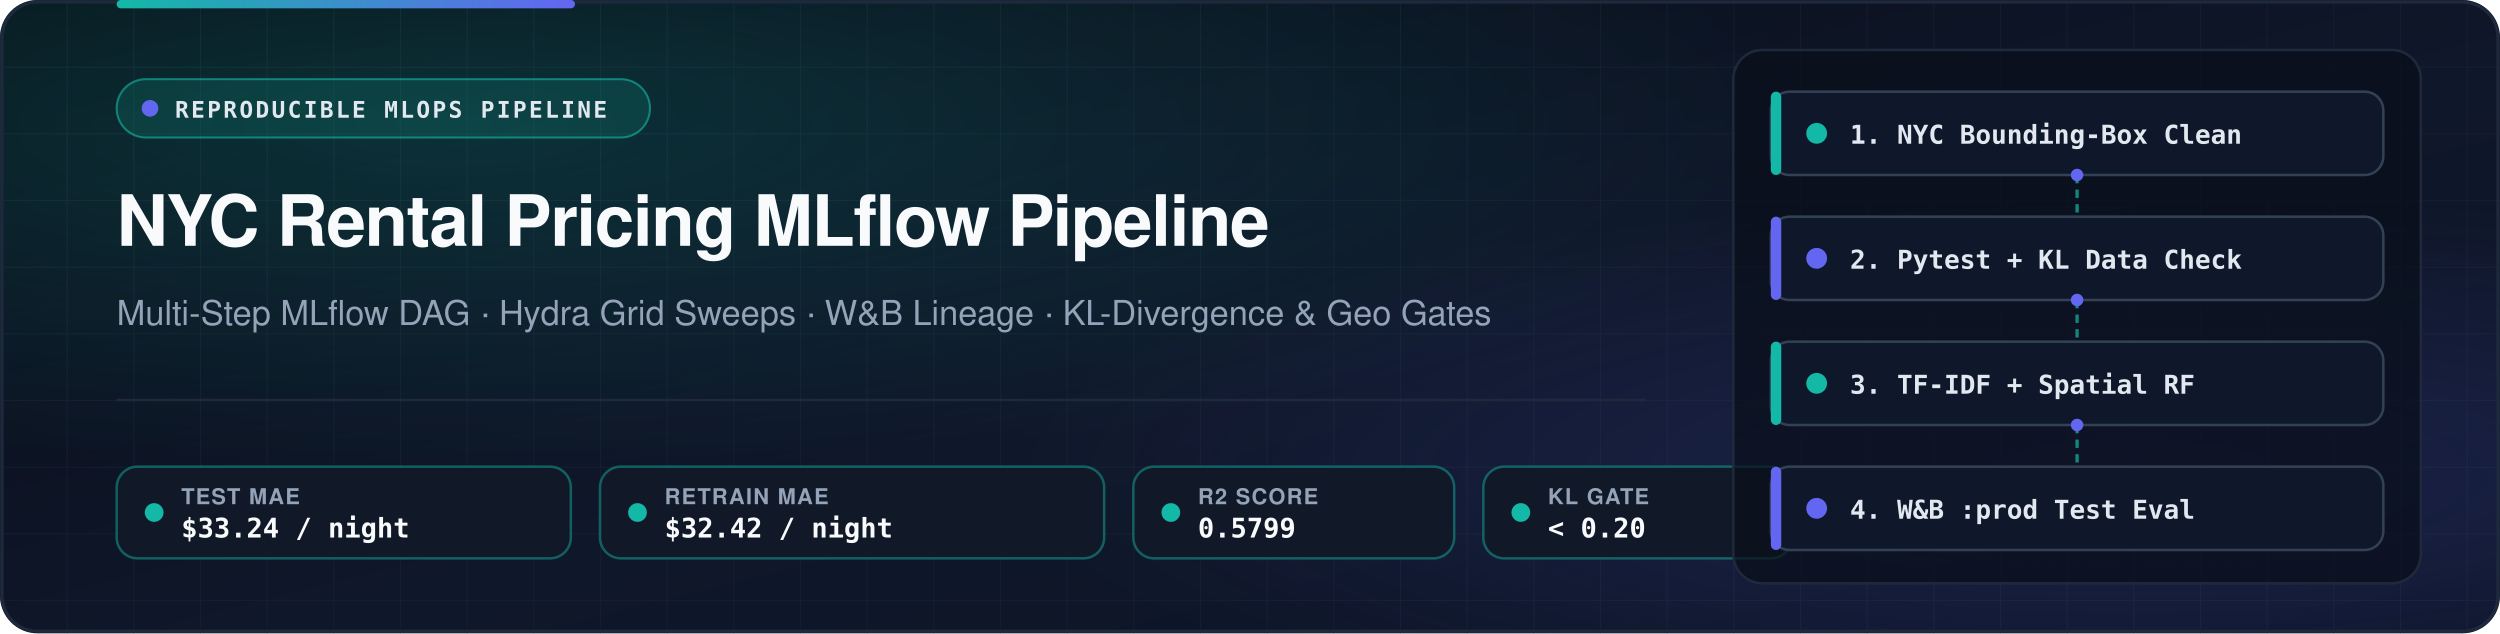
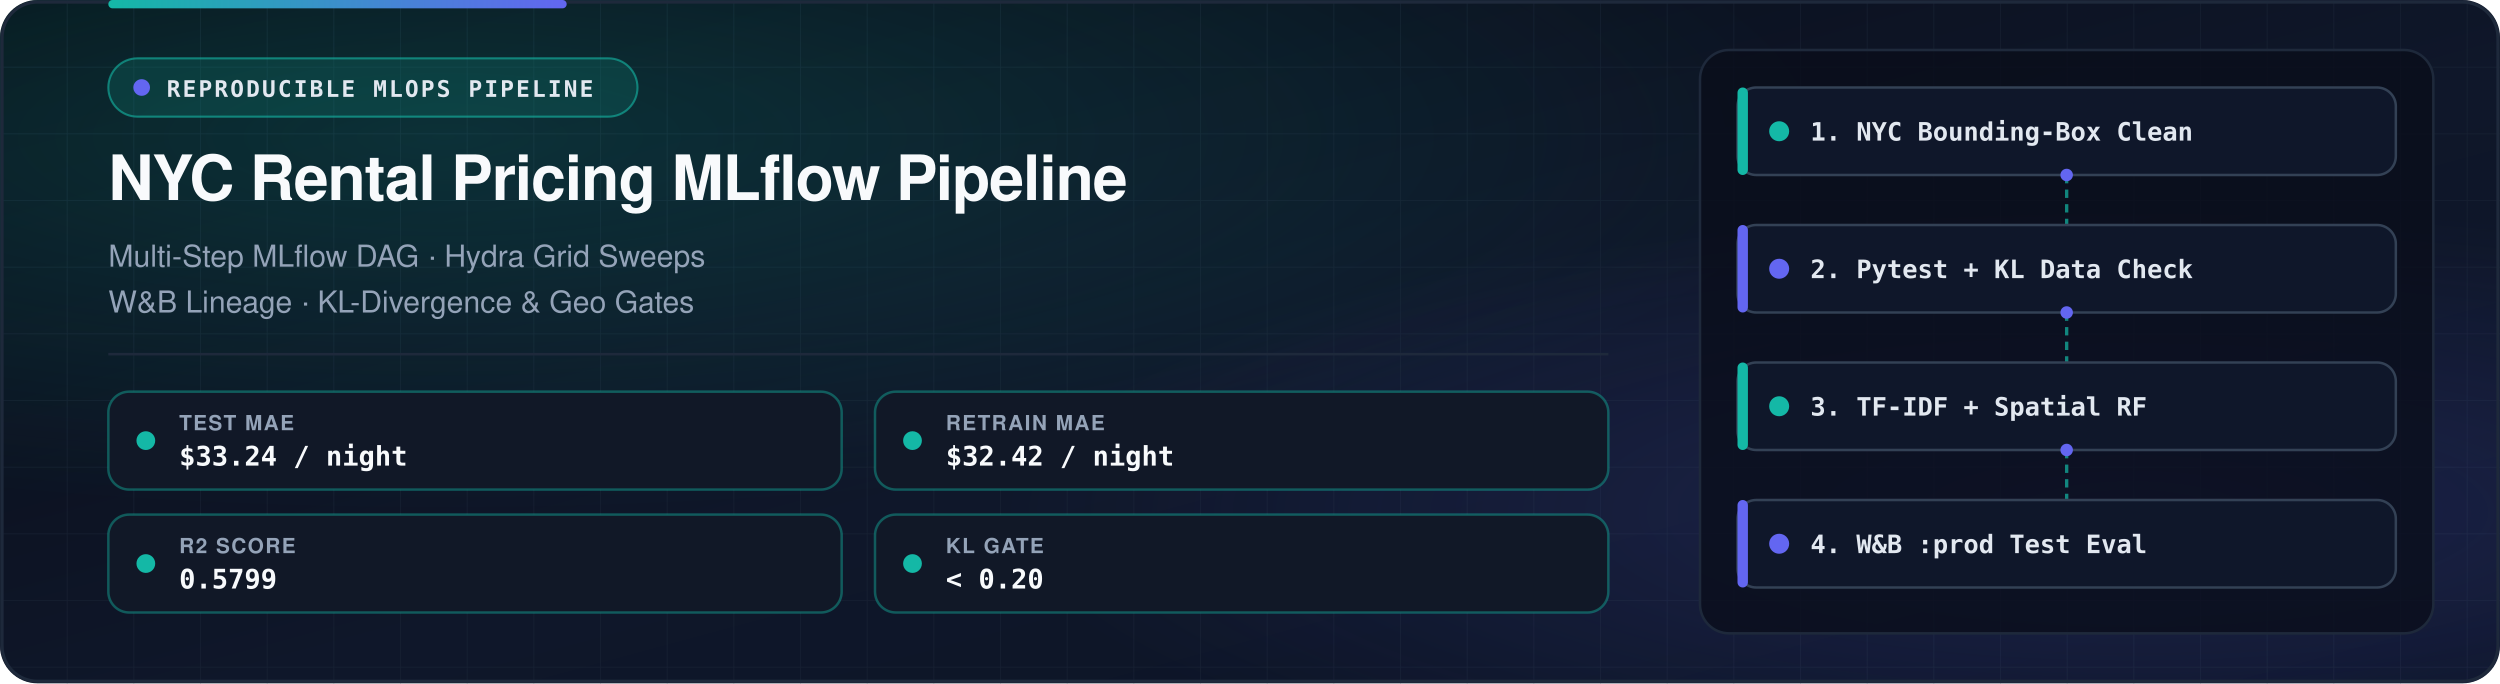
- <svg xmlns="http://www.w3.org/2000/svg" viewBox="0 0 1200 304" width="100%" role="img" aria-label="NYC Rental Pricing MLflow Pipeline">
+ <svg xmlns="http://www.w3.org/2000/svg" viewBox="0 0 1200 328" width="100%" role="img" aria-label="NYC Rental Pricing MLflow Pipeline">
  <defs>
    <linearGradient id="bgGrad" x1="0%" y1="0%" x2="100%" y2="100%">
      <stop offset="0%" stop-color="#070B14" />
      <stop offset="55%" stop-color="#0F172A" />
      <stop offset="100%" stop-color="#0B1324" />
    </linearGradient>
    <linearGradient id="accentGrad" x1="0%" y1="0%" x2="100%" y2="0%">
      <stop offset="0%" stop-color="#14B8A6" />
      <stop offset="100%" stop-color="#6366F1" />
    </linearGradient>
    <radialGradient id="glowA" cx="18%" cy="20%" r="55%">
      <stop offset="0%" stop-color="#14B8A6" stop-opacity="0.20" />
      <stop offset="100%" stop-color="#14B8A6" stop-opacity="0" />
    </radialGradient>
    <radialGradient id="glowB" cx="85%" cy="75%" r="45%">
      <stop offset="0%" stop-color="#6366F1" stop-opacity="0.18" />
      <stop offset="100%" stop-color="#6366F1" stop-opacity="0" />
    </radialGradient>
    <pattern id="grid" width="32" height="32" patternUnits="userSpaceOnUse">
      <path d="M 32 0 L 0 0 0 32" fill="none" stroke="#1E293B" stroke-width="0.7" stroke-opacity="0.55" />
    </pattern>
  </defs>
-   <rect width="1200" height="304" rx="18" fill="url(#bgGrad)" />
-   <rect width="1200" height="304" rx="18" fill="url(#grid)" />
-   <rect width="1200" height="304" rx="18" fill="url(#glowA)" />
-   <rect width="1200" height="304" rx="18" fill="url(#glowB)" />
-   <rect x="1" y="1" width="1198" height="302" rx="17" fill="none" stroke="#1E293B" stroke-width="1.5" />
-   <rect x="56" y="0" width="220" height="4" rx="2" fill="url(#accentGrad)" />
-   <g transform="translate(56, 38)">
-     <rect width="256" height="28" rx="14" fill="#0F766E" fill-opacity="0.28" stroke="#14B8A6" stroke-opacity="0.6" stroke-width="1" />
+   <rect width="1200" height="328" rx="18" fill="url(#bgGrad)" />
+   <rect width="1200" height="328" rx="18" fill="url(#grid)" />
+   <rect width="1200" height="328" rx="18" fill="url(#glowA)" />
+   <rect width="1200" height="328" rx="18" fill="url(#glowB)" />
+   <rect x="1" y="1" width="1198" height="326" rx="17" fill="none" stroke="#1E293B" stroke-width="1.5" />
+   <rect x="52" y="0" width="220" height="4" rx="2" fill="url(#accentGrad)" />
+   <g transform="translate(52, 28)">
+     <rect width="254" height="28" rx="14" fill="#0F766E" fill-opacity="0.28" stroke="#14B8A6" stroke-opacity="0.6" stroke-width="1" />
    <circle cx="16" cy="14" r="4" fill="#6366F1">
      <animate attributeName="opacity" values="1;0.25;1" dur="1.8s" repeatCount="indefinite" />
    </circle>
-     <text x="28" y="18.5" fill="#E2E8F0" font-family="ui-monospace, SFMono-Regular, Menlo, Monaco, Consolas, monospace" font-size="11" font-weight="700" letter-spacing="1.1">REPRODUCIBLE MLOPS PIPELINE</text>
+     <text x="28" y="18.5" fill="#E2E8F0" font-family="ui-monospace, SFMono-Regular, Menlo, Monaco, Consolas, monospace" font-size="11" font-weight="700" letter-spacing="1.0">REPRODUCIBLE MLOPS PIPELINE</text>
  </g>
-   <text x="56" y="118" fill="#F8FAFC" font-family="ui-sans-serif, -apple-system, BlinkMacSystemFont, Segoe UI, Helvetica, Arial, sans-serif" font-size="34" font-weight="800" letter-spacing="-0.6">NYC Rental Pricing MLflow Pipeline</text>
-   <text x="56" y="156" fill="#94A3B8" font-family="ui-sans-serif, -apple-system, BlinkMacSystemFont, Segoe UI, Helvetica, Arial, sans-serif" font-size="16.5" font-weight="400">Multi-Step MLflow DAG · Hydra Grid Sweeps · W&amp;B Lineage · KL-Divergence &amp; Geo Gates</text>
-   <line x1="56" y1="192" x2="790" y2="192" stroke="#1E293B" stroke-width="1.2" />
-   <g transform="translate(56, 224)">
-     <rect width="218" height="44" rx="10" fill="#111827" stroke="#14B8A6" stroke-opacity="0.45" stroke-width="1.2" />
-     <circle cx="18" cy="22" r="4.5" fill="#14B8A6">
+   <text x="52" y="96" fill="#F8FAFC" font-family="ui-sans-serif, -apple-system, BlinkMacSystemFont, Segoe UI, Helvetica, Arial, sans-serif" font-size="30" font-weight="800" letter-spacing="-0.5">NYC Rental Pricing MLflow Pipeline</text>
+   <text x="52" y="128" fill="#94A3B8" font-family="ui-sans-serif, -apple-system, BlinkMacSystemFont, Segoe UI, Helvetica, Arial, sans-serif" font-size="14.5" font-weight="400">Multi-Step MLflow DAG · Hydra Grid Sweeps</text>
+   <text x="52" y="150" fill="#94A3B8" font-family="ui-sans-serif, -apple-system, BlinkMacSystemFont, Segoe UI, Helvetica, Arial, sans-serif" font-size="14.5" font-weight="400">W&amp;B Lineage · KL-Divergence &amp; Geo Gates</text>
+   <line x1="52" y1="170" x2="772" y2="170" stroke="#1E293B" stroke-width="1.2" />
+   <g transform="translate(52, 188)">
+     <rect width="352" height="47" rx="10" fill="#111827" stroke="#14B8A6" stroke-opacity="0.42" stroke-width="1.2" />
+     <circle cx="18" cy="23.5" r="4.5" fill="#14B8A6">
      <animate attributeName="opacity" values="1;0.35;1" dur="2.2s" repeatCount="indefinite" />
    </circle>
-     <text x="31" y="18" fill="#94A3B8" font-family="ui-sans-serif, -apple-system, BlinkMacSystemFont, Segoe UI, Helvetica, Arial, sans-serif" font-size="10.5" font-weight="600" letter-spacing="0.6">TEST MAE</text>
-     <text x="31" y="34" fill="#F8FAFC" font-family="ui-monospace, SFMono-Regular, Menlo, Monaco, Consolas, monospace" font-size="13" font-weight="700">$33.24 / night</text>
+     <text x="34" y="18.5" fill="#94A3B8" font-family="ui-sans-serif, -apple-system, BlinkMacSystemFont, Segoe UI, Helvetica, Arial, sans-serif" font-size="10" font-weight="600" letter-spacing="0.7">TEST MAE</text>
+     <text x="34" y="35.5" fill="#F8FAFC" font-family="ui-monospace, SFMono-Regular, Menlo, Monaco, Consolas, monospace" font-size="13" font-weight="700">$33.24 / night</text>
  </g>
-   <g transform="translate(288, 224)">
-     <rect width="242" height="44" rx="10" fill="#111827" stroke="#14B8A6" stroke-opacity="0.45" stroke-width="1.2" />
-     <circle cx="18" cy="22" r="4.5" fill="#14B8A6">
+   <g transform="translate(420, 188)">
+     <rect width="352" height="47" rx="10" fill="#111827" stroke="#14B8A6" stroke-opacity="0.42" stroke-width="1.2" />
+     <circle cx="18" cy="23.5" r="4.5" fill="#14B8A6">
      <animate attributeName="opacity" values="1;0.35;1" dur="2.6s" repeatCount="indefinite" />
    </circle>
-     <text x="31" y="18" fill="#94A3B8" font-family="ui-sans-serif, -apple-system, BlinkMacSystemFont, Segoe UI, Helvetica, Arial, sans-serif" font-size="10.5" font-weight="600" letter-spacing="0.6">RETRAIN MAE</text>
-     <text x="31" y="34" fill="#F8FAFC" font-family="ui-monospace, SFMono-Regular, Menlo, Monaco, Consolas, monospace" font-size="13" font-weight="700">$32.42 / night</text>
+     <text x="34" y="18.5" fill="#94A3B8" font-family="ui-sans-serif, -apple-system, BlinkMacSystemFont, Segoe UI, Helvetica, Arial, sans-serif" font-size="10" font-weight="600" letter-spacing="0.7">RETRAIN MAE</text>
+     <text x="34" y="35.5" fill="#F8FAFC" font-family="ui-monospace, SFMono-Regular, Menlo, Monaco, Consolas, monospace" font-size="13" font-weight="700">$32.42 / night</text>
  </g>
-   <g transform="translate(544, 224)">
-     <rect width="154" height="44" rx="10" fill="#111827" stroke="#14B8A6" stroke-opacity="0.45" stroke-width="1.2" />
-     <circle cx="18" cy="22" r="4.5" fill="#14B8A6">
+   <g transform="translate(52, 247)">
+     <rect width="352" height="47" rx="10" fill="#111827" stroke="#14B8A6" stroke-opacity="0.42" stroke-width="1.2" />
+     <circle cx="18" cy="23.5" r="4.5" fill="#14B8A6">
      <animate attributeName="opacity" values="1;0.35;1" dur="3.0s" repeatCount="indefinite" />
    </circle>
-     <text x="31" y="18" fill="#94A3B8" font-family="ui-sans-serif, -apple-system, BlinkMacSystemFont, Segoe UI, Helvetica, Arial, sans-serif" font-size="10.5" font-weight="600" letter-spacing="0.6">R2 SCORE</text>
-     <text x="31" y="34" fill="#F8FAFC" font-family="ui-monospace, SFMono-Regular, Menlo, Monaco, Consolas, monospace" font-size="13" font-weight="700">0.5799</text>
+     <text x="34" y="18.5" fill="#94A3B8" font-family="ui-sans-serif, -apple-system, BlinkMacSystemFont, Segoe UI, Helvetica, Arial, sans-serif" font-size="10" font-weight="600" letter-spacing="0.7">R2 SCORE</text>
+     <text x="34" y="35.5" fill="#F8FAFC" font-family="ui-monospace, SFMono-Regular, Menlo, Monaco, Consolas, monospace" font-size="13" font-weight="700">0.5799</text>
  </g>
-   <g transform="translate(712, 224)">
-     <rect width="148" height="44" rx="10" fill="#111827" stroke="#14B8A6" stroke-opacity="0.45" stroke-width="1.2" />
-     <circle cx="18" cy="22" r="4.5" fill="#14B8A6">
+   <g transform="translate(420, 247)">
+     <rect width="352" height="47" rx="10" fill="#111827" stroke="#14B8A6" stroke-opacity="0.42" stroke-width="1.2" />
+     <circle cx="18" cy="23.5" r="4.5" fill="#14B8A6">
      <animate attributeName="opacity" values="1;0.35;1" dur="3.4s" repeatCount="indefinite" />
    </circle>
-     <text x="31" y="18" fill="#94A3B8" font-family="ui-sans-serif, -apple-system, BlinkMacSystemFont, Segoe UI, Helvetica, Arial, sans-serif" font-size="10.5" font-weight="600" letter-spacing="0.6">KL GATE</text>
-     <text x="31" y="34" fill="#F8FAFC" font-family="ui-monospace, SFMono-Regular, Menlo, Monaco, Consolas, monospace" font-size="13" font-weight="700">&lt; 0.20</text>
+     <text x="34" y="18.5" fill="#94A3B8" font-family="ui-sans-serif, -apple-system, BlinkMacSystemFont, Segoe UI, Helvetica, Arial, sans-serif" font-size="10" font-weight="600" letter-spacing="0.7">KL GATE</text>
+     <text x="34" y="35.5" fill="#F8FAFC" font-family="ui-monospace, SFMono-Regular, Menlo, Monaco, Consolas, monospace" font-size="13" font-weight="700">&lt; 0.20</text>
  </g>
-   <rect x="832" y="24" width="330" height="256" rx="14" fill="#090E1A" fill-opacity="0.72" stroke="#1E293B" stroke-width="1.2" />
-   <g transform="translate(850, 44)">
-     <rect width="294" height="40" rx="9" fill="#0F172A" stroke="#334155" stroke-width="1.2" />
-     <rect x="0" y="0" width="5" height="40" rx="2.5" fill="#14B8A6" />
-     <circle cx="22" cy="20" r="5" fill="#14B8A6">
-       <animate attributeName="r" values="4;6;4" dur="2.4s" begin="0.0s" repeatCount="indefinite" />
+   <rect x="816" y="24" width="352" height="280" rx="14" fill="#090E1A" fill-opacity="0.78" stroke="#1E293B" stroke-width="1.2" />
+   <g transform="translate(834, 42)">
+     <rect width="316" height="42" rx="9" fill="#0F172A" stroke="#334155" stroke-width="1.2" />
+     <rect x="0" y="0" width="5" height="42" rx="2.5" fill="#14B8A6" />
+     <circle cx="20" cy="21" r="4.8" fill="#14B8A6">
+       <animate attributeName="r" values="3.8;5.8;3.8" dur="2.4s" begin="0.0s" repeatCount="indefinite" />
    </circle>
-     <text x="38" y="25" fill="#E2E8F0" font-family="ui-monospace, SFMono-Regular, Menlo, Monaco, Consolas, monospace" font-size="12.5" font-weight="600">1. NYC Bounding-Box Clean</text>
+     <text x="35" y="25.5" fill="#E2E8F0" font-family="ui-monospace, SFMono-Regular, Menlo, Monaco, Consolas, monospace" font-size="12.2" font-weight="600">1. NYC Bounding-Box Clean</text>
  </g>
-   <line x1="997" y1="84" x2="997" y2="104" stroke="#14B8A6" stroke-width="1.6" stroke-dasharray="4 3" stroke-opacity="0.7" />
-   <circle cx="997" cy="84" r="3" fill="#6366F1">
-     <animate attributeName="cy" values="84;104" dur="1.4s" begin="0.00s" repeatCount="indefinite" />
+   <line x1="992" y1="84" x2="992" y2="108" stroke="#14B8A6" stroke-width="1.6" stroke-dasharray="4 3" stroke-opacity="0.7" />
+   <circle cx="992" cy="84" r="3" fill="#6366F1">
+     <animate attributeName="cy" values="84;108" dur="1.4s" begin="0.00s" repeatCount="indefinite" />
  </circle>
-   <g transform="translate(850, 104)">
-     <rect width="294" height="40" rx="9" fill="#0F172A" stroke="#334155" stroke-width="1.2" />
-     <rect x="0" y="0" width="5" height="40" rx="2.5" fill="#6366F1" />
-     <circle cx="22" cy="20" r="5" fill="#6366F1">
-       <animate attributeName="r" values="4;6;4" dur="2.4s" begin="0.5s" repeatCount="indefinite" />
+   <g transform="translate(834, 108)">
+     <rect width="316" height="42" rx="9" fill="#0F172A" stroke="#334155" stroke-width="1.2" />
+     <rect x="0" y="0" width="5" height="42" rx="2.5" fill="#6366F1" />
+     <circle cx="20" cy="21" r="4.8" fill="#6366F1">
+       <animate attributeName="r" values="3.8;5.8;3.8" dur="2.4s" begin="0.5s" repeatCount="indefinite" />
    </circle>
-     <text x="38" y="25" fill="#E2E8F0" font-family="ui-monospace, SFMono-Regular, Menlo, Monaco, Consolas, monospace" font-size="12.5" font-weight="600">2. Pytest + KL Data Check</text>
+     <text x="35" y="25.5" fill="#E2E8F0" font-family="ui-monospace, SFMono-Regular, Menlo, Monaco, Consolas, monospace" font-size="12.2" font-weight="600">2. Pytest + KL Data Check</text>
  </g>
-   <line x1="997" y1="144" x2="997" y2="164" stroke="#14B8A6" stroke-width="1.6" stroke-dasharray="4 3" stroke-opacity="0.7" />
-   <circle cx="997" cy="144" r="3" fill="#6366F1">
-     <animate attributeName="cy" values="144;164" dur="1.4s" begin="0.45s" repeatCount="indefinite" />
+   <line x1="992" y1="150" x2="992" y2="174" stroke="#14B8A6" stroke-width="1.6" stroke-dasharray="4 3" stroke-opacity="0.7" />
+   <circle cx="992" cy="150" r="3" fill="#6366F1">
+     <animate attributeName="cy" values="150;174" dur="1.4s" begin="0.45s" repeatCount="indefinite" />
  </circle>
-   <g transform="translate(850, 164)">
-     <rect width="294" height="40" rx="9" fill="#0F172A" stroke="#334155" stroke-width="1.2" />
-     <rect x="0" y="0" width="5" height="40" rx="2.5" fill="#14B8A6" />
-     <circle cx="22" cy="20" r="5" fill="#14B8A6">
-       <animate attributeName="r" values="4;6;4" dur="2.4s" begin="1.0s" repeatCount="indefinite" />
+   <g transform="translate(834, 174)">
+     <rect width="316" height="42" rx="9" fill="#0F172A" stroke="#334155" stroke-width="1.2" />
+     <rect x="0" y="0" width="5" height="42" rx="2.5" fill="#14B8A6" />
+     <circle cx="20" cy="21" r="4.8" fill="#14B8A6">
+       <animate attributeName="r" values="3.8;5.8;3.8" dur="2.4s" begin="1.0s" repeatCount="indefinite" />
    </circle>
-     <text x="38" y="25" fill="#E2E8F0" font-family="ui-monospace, SFMono-Regular, Menlo, Monaco, Consolas, monospace" font-size="12.5" font-weight="600">3. TF-IDF + Spatial RF</text>
+     <text x="35" y="25.5" fill="#E2E8F0" font-family="ui-monospace, SFMono-Regular, Menlo, Monaco, Consolas, monospace" font-size="12.2" font-weight="600">3. TF-IDF + Spatial RF</text>
  </g>
-   <line x1="997" y1="204" x2="997" y2="224" stroke="#14B8A6" stroke-width="1.6" stroke-dasharray="4 3" stroke-opacity="0.7" />
-   <circle cx="997" cy="204" r="3" fill="#6366F1">
-     <animate attributeName="cy" values="204;224" dur="1.4s" begin="0.90s" repeatCount="indefinite" />
+   <line x1="992" y1="216" x2="992" y2="240" stroke="#14B8A6" stroke-width="1.6" stroke-dasharray="4 3" stroke-opacity="0.7" />
+   <circle cx="992" cy="216" r="3" fill="#6366F1">
+     <animate attributeName="cy" values="216;240" dur="1.4s" begin="0.90s" repeatCount="indefinite" />
  </circle>
-   <g transform="translate(850, 224)">
-     <rect width="294" height="40" rx="9" fill="#0F172A" stroke="#334155" stroke-width="1.2" />
-     <rect x="0" y="0" width="5" height="40" rx="2.5" fill="#6366F1" />
-     <circle cx="22" cy="20" r="5" fill="#6366F1">
-       <animate attributeName="r" values="4;6;4" dur="2.4s" begin="1.5s" repeatCount="indefinite" />
+   <g transform="translate(834, 240)">
+     <rect width="316" height="42" rx="9" fill="#0F172A" stroke="#334155" stroke-width="1.2" />
+     <rect x="0" y="0" width="5" height="42" rx="2.5" fill="#6366F1" />
+     <circle cx="20" cy="21" r="4.8" fill="#6366F1">
+       <animate attributeName="r" values="3.8;5.8;3.8" dur="2.4s" begin="1.5s" repeatCount="indefinite" />
    </circle>
-     <text x="38" y="25" fill="#E2E8F0" font-family="ui-monospace, SFMono-Regular, Menlo, Monaco, Consolas, monospace" font-size="12.5" font-weight="600">4. W&amp;B :prod Test Eval</text>
+     <text x="35" y="25.5" fill="#E2E8F0" font-family="ui-monospace, SFMono-Regular, Menlo, Monaco, Consolas, monospace" font-size="12.2" font-weight="600">4. W&amp;B :prod Test Eval</text>
  </g>
</svg>
